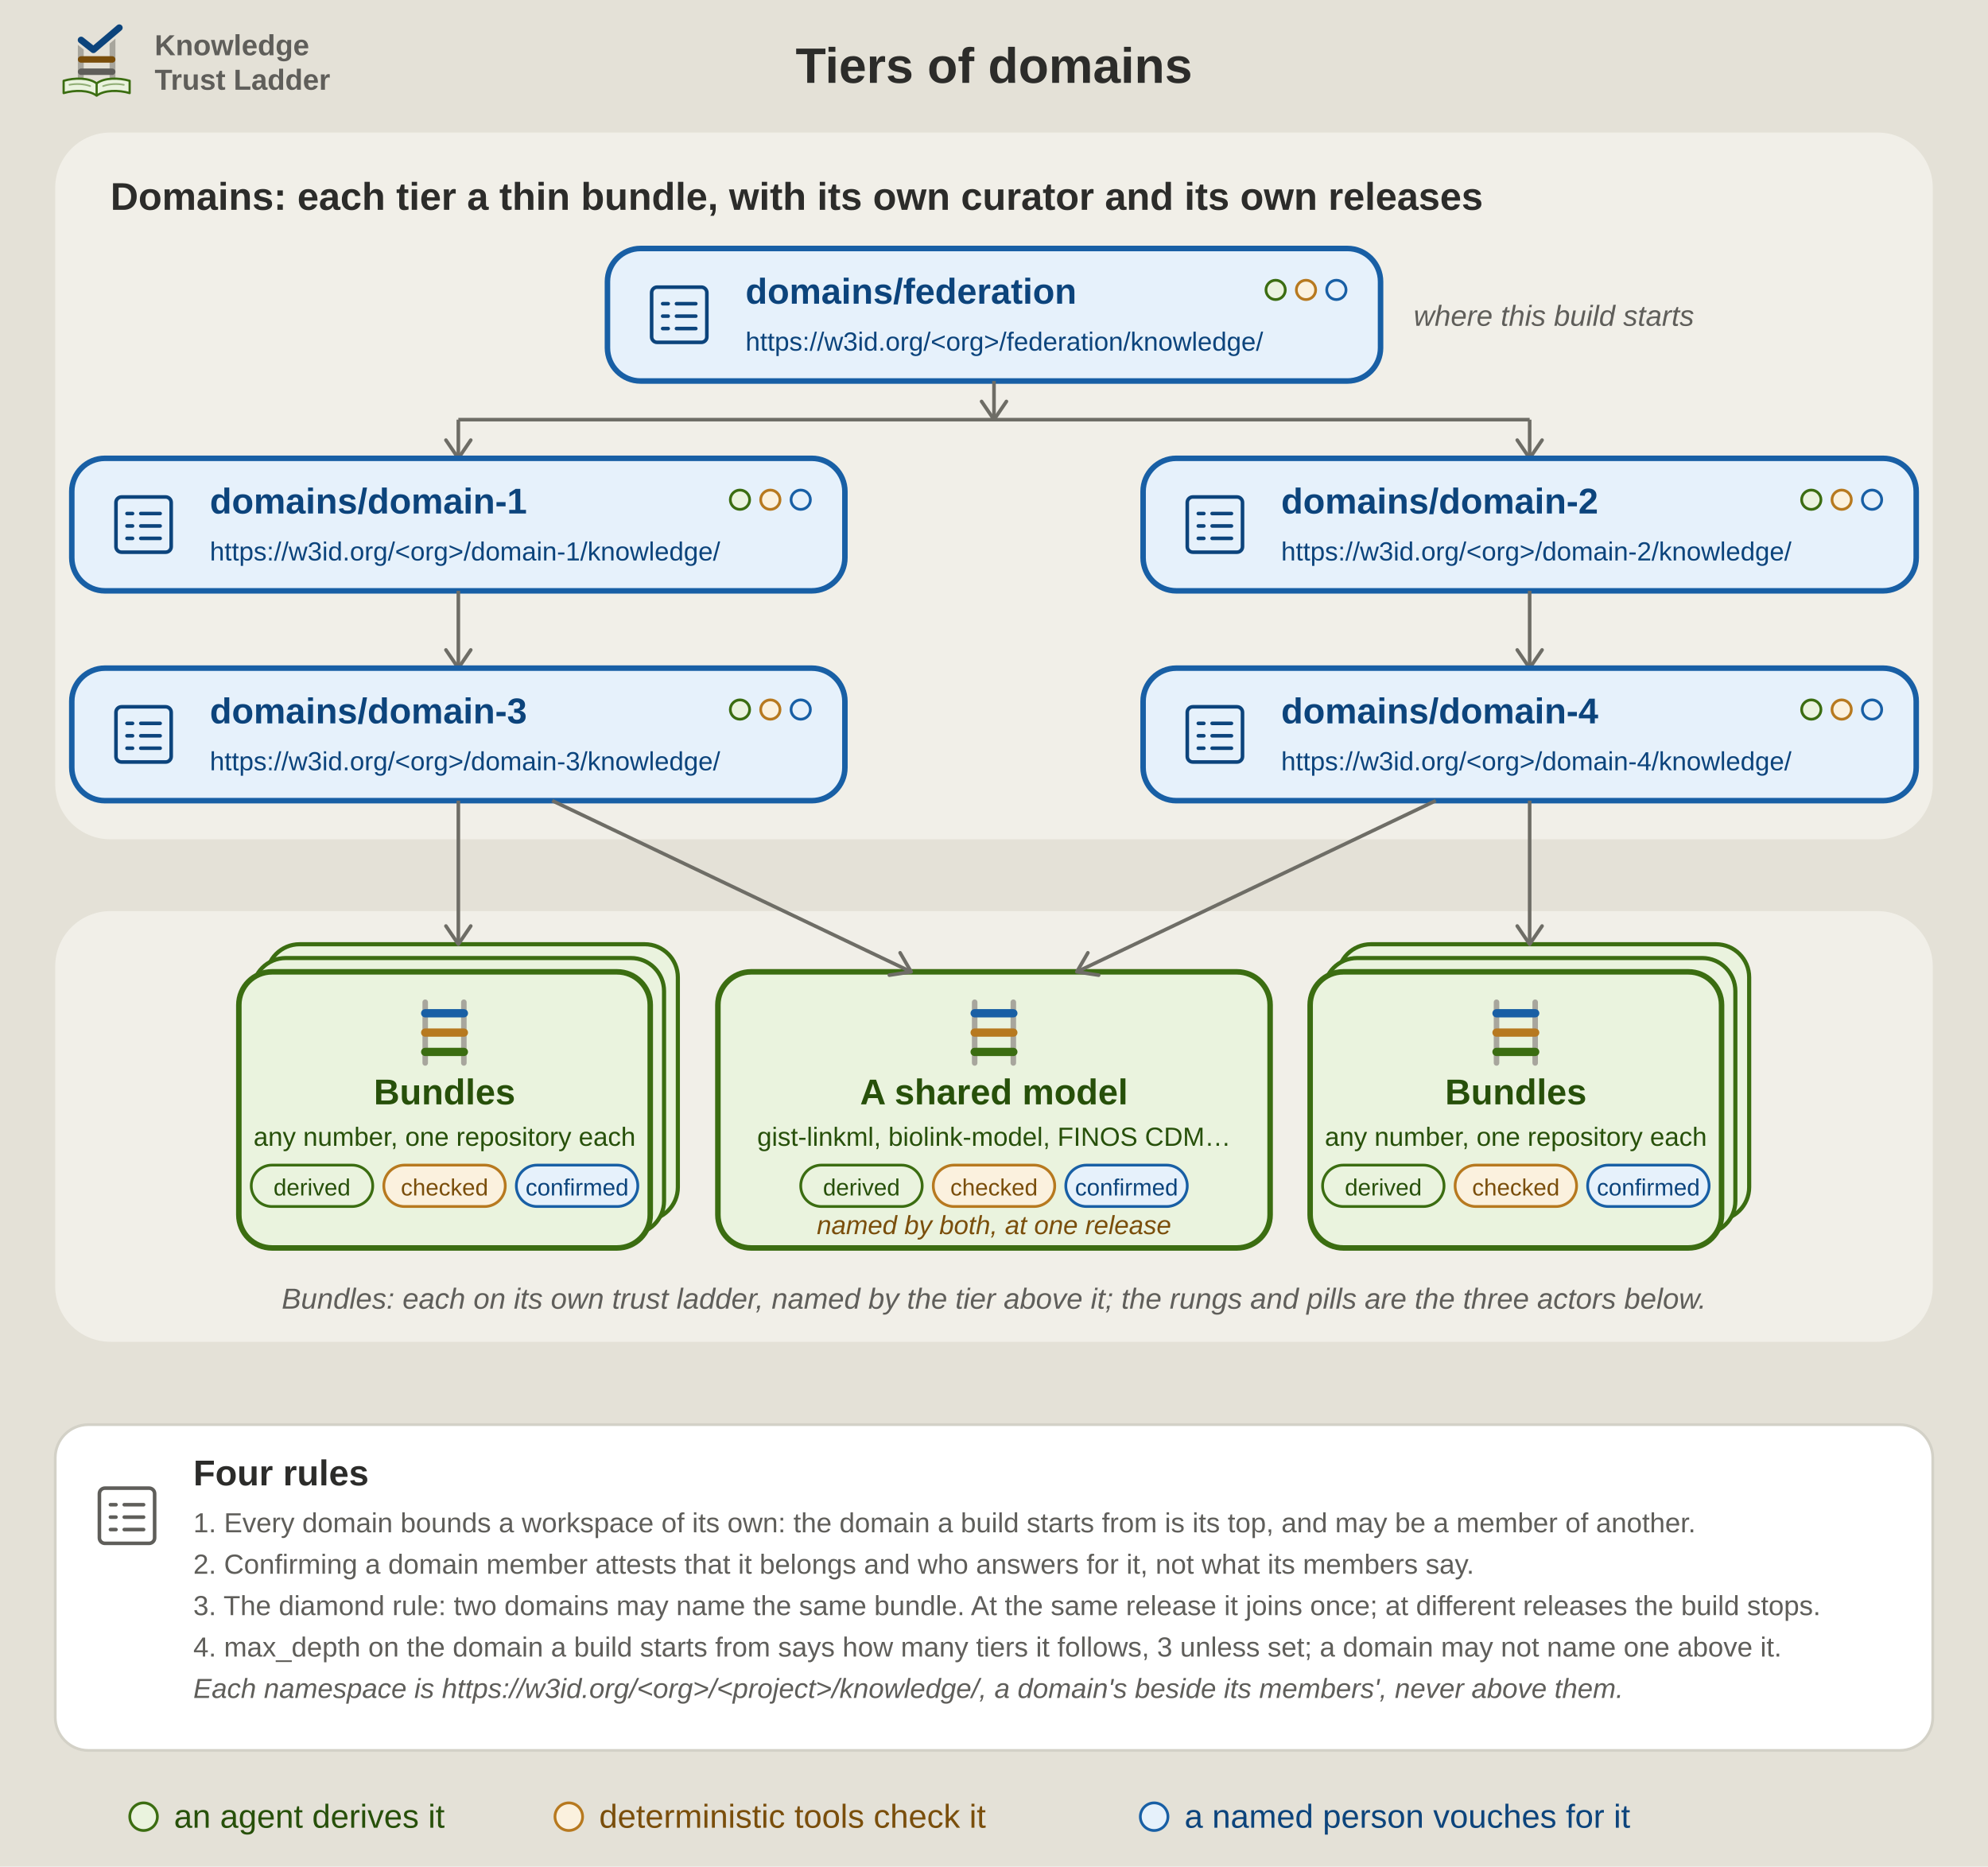
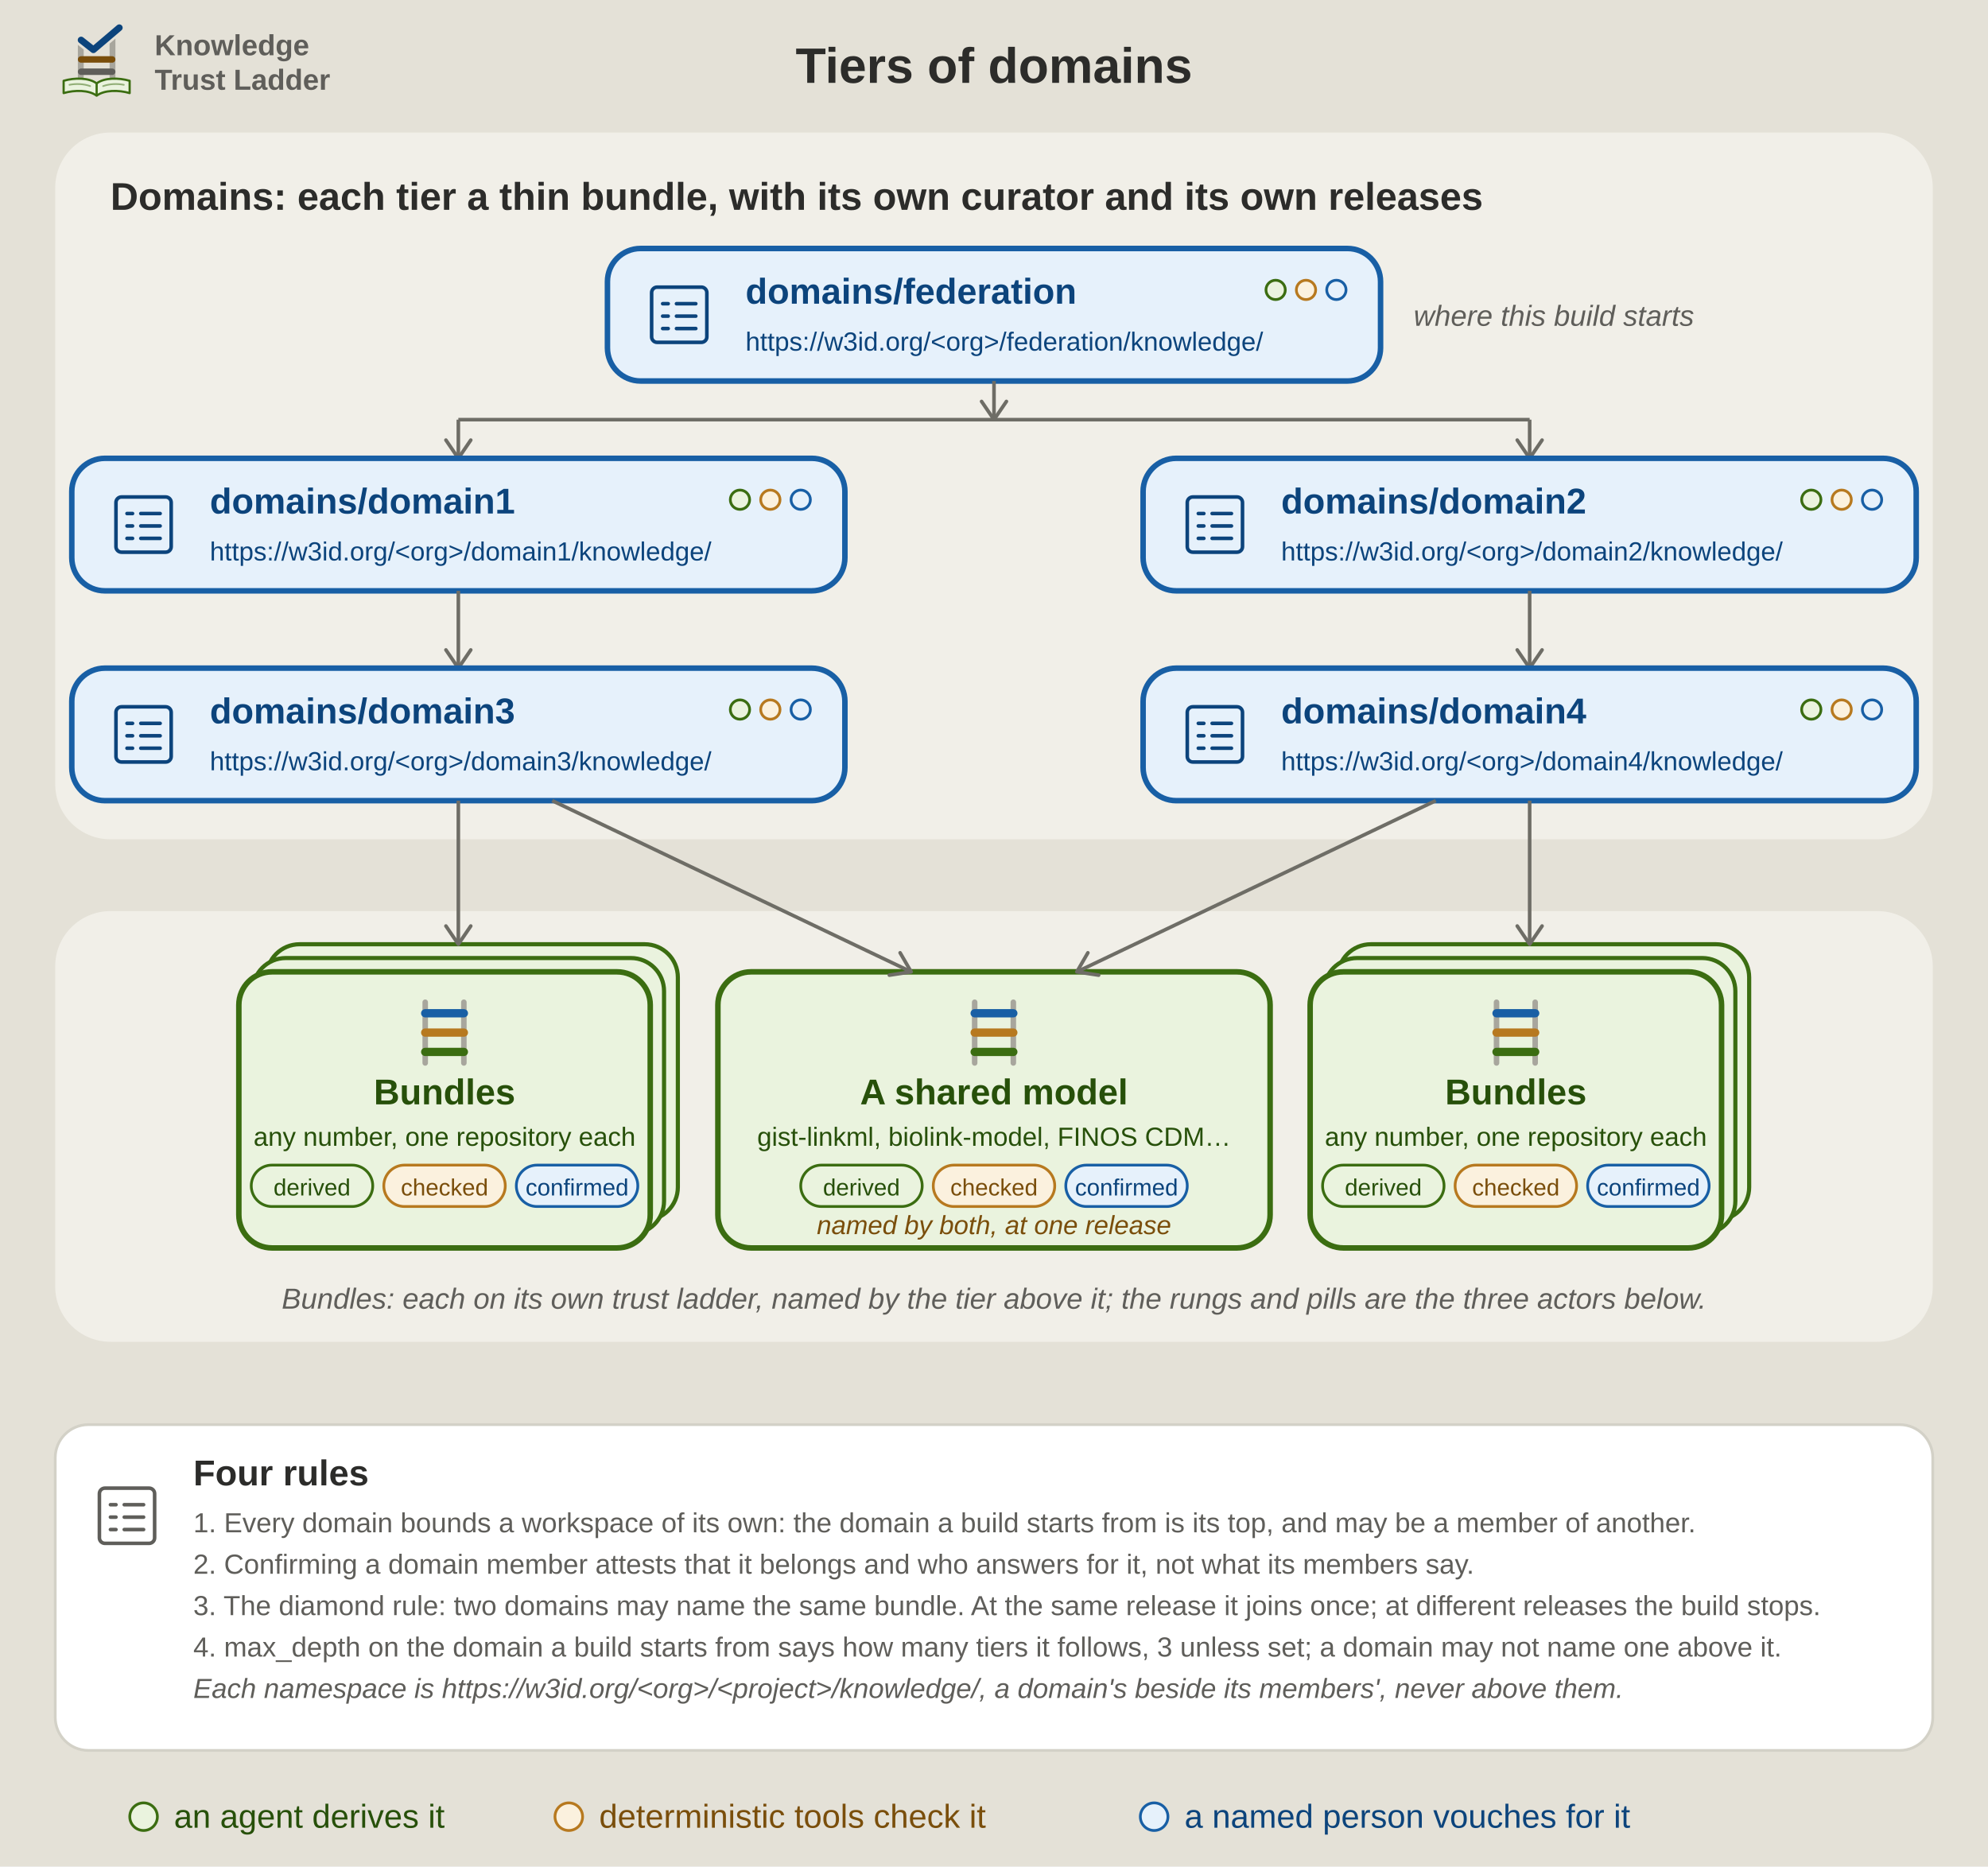
<svg xmlns="http://www.w3.org/2000/svg" width="720" height="676" viewBox="0 0 720 676" role="img" aria-labelledby="t d">
  <rect width="720" height="676" fill="#E4E1D7" />
  <g transform="translate(20,7) scale(0.46875)">
    <rect x="17.5" y="12" width="4.5" height="38" rx="2.25" fill="#A8A69D" />
    <rect x="42" y="12" width="4.5" height="38" rx="2.25" fill="#A8A69D" />
    <rect x="17.5" y="38" width="29" height="5" rx="2.5" fill="#5F5E5A" />
    <rect x="17.5" y="28.5" width="29" height="5" rx="2.5" fill="#7A4E0B" />
    <path d="M20 16 L29.5 23.5 L49.5 6.5" fill="none" stroke="#E4E1D7" stroke-width="9" stroke-linecap="round" stroke-linejoin="round" />
    <path d="M20 16 L29.5 23.5 L49.5 6.5" fill="none" stroke="#0C447C" stroke-width="5.2" stroke-linecap="round" stroke-linejoin="round" />
    <path d="M32 49.5 C26 45 15 45 6.5 47.5 v9.5 C15 54.5 26 54.5 32 59 C38 54.5 49 54.5 57.5 57 v-9.5 C49 45 38 45 32 49.5 z" fill="#EAF3DE" stroke="#3B6D11" stroke-width="1.7" stroke-linejoin="round" />
    <line x1="32" y1="49.5" x2="32" y2="59" stroke="#3B6D11" stroke-width="1.7" />
    <path d="M11 50.6 C16 49.6 22 49.8 27 51.6 M37 51.6 C42 49.8 48 49.6 53 50.6" fill="none" stroke="#3B6D11" stroke-opacity=".5" stroke-width="1.3" stroke-linecap="round" />
  </g>
  <text x="56" y="20" font-family="Arial, sans-serif" font-size="10.5" font-weight="700" fill="#5F5E5A">Knowledge</text>
  <text x="56" y="32.5" font-family="Arial, sans-serif" font-size="10.5" font-weight="700" fill="#5F5E5A">Trust Ladder</text>
  <text x="360" y="30" text-anchor="middle" font-family="Arial, sans-serif" font-size="18" font-weight="700" fill="#2C2C2A">Tiers of domains</text>
  <rect x="20" y="48" width="680" height="256" rx="20" fill="#F1EFE8" />
  <text x="40" y="76" font-family="Arial, sans-serif" font-size="14" font-weight="700" fill="#2C2C2A">Domains: each tier a thin bundle, with its own curator and its own releases</text>
  <rect x="220" y="90" width="280" height="48" rx="12" fill="#E6F1FB" stroke="#185FA5" stroke-width="2" />
  <g transform="translate(246,114)" stroke="#0C447C" stroke-width="1.3" fill="none" stroke-linecap="round" stroke-linejoin="round">
    <rect x="-10" y="-10" width="20" height="20" rx="2" />
    <line x1="-6" y1="-4" x2="-4" y2="-4" />
    <line x1="-1" y1="-4" x2="6" y2="-4" />
    <line x1="-6" y1="0.5" x2="-4" y2="0.5" />
    <line x1="-1" y1="0.5" x2="6" y2="0.5" />
    <line x1="-6" y1="5" x2="-4" y2="5" />
    <line x1="-1" y1="5" x2="6" y2="5" />
  </g>
  <text x="270" y="110" font-family="Arial, sans-serif" font-size="13" font-weight="700" fill="#0C447C">domains/federation</text>
  <text x="270" y="127" font-family="Arial, sans-serif" font-size="9.5" fill="#0C447C">https://w3id.org/&lt;org&gt;/federation/knowledge/</text>
  <circle cx="462" cy="105" r="3.5" fill="#EAF3DE" stroke="#3B6D11" stroke-width="1" />
  <circle cx="473" cy="105" r="3.5" fill="#FBF1DE" stroke="#B7791F" stroke-width="1" />
  <circle cx="484" cy="105" r="3.5" fill="#E6F1FB" stroke="#185FA5" stroke-width="1" />
  <text x="512" y="118" font-family="Arial, sans-serif" font-size="10.5" font-style="italic" fill="#5F5E5A">where this build starts</text>
  <line x1="360" y1="138" x2="360" y2="152" stroke="#6E6D66" stroke-width="1.3" />
  <path d="M355.5 145.4 L360 152 L364.5 145.4" fill="none" stroke="#6E6D66" stroke-width="1.3" stroke-linecap="round" stroke-linejoin="round" />
  <line x1="166" y1="152" x2="554" y2="152" stroke="#6E6D66" stroke-width="1.3" />
  <line x1="166" y1="152" x2="166" y2="166" stroke="#6E6D66" stroke-width="1.3" />
  <path d="M161.5 159.4 L166 166 L170.5 159.4" fill="none" stroke="#6E6D66" stroke-width="1.3" stroke-linecap="round" stroke-linejoin="round" />
  <line x1="554" y1="152" x2="554" y2="166" stroke="#6E6D66" stroke-width="1.3" />
  <path d="M549.5 159.4 L554 166 L558.5 159.4" fill="none" stroke="#6E6D66" stroke-width="1.3" stroke-linecap="round" stroke-linejoin="round" />
  <rect x="26" y="166" width="280" height="48" rx="12" fill="#E6F1FB" stroke="#185FA5" stroke-width="2" />
  <g transform="translate(52,190)" stroke="#0C447C" stroke-width="1.3" fill="none" stroke-linecap="round" stroke-linejoin="round">
    <rect x="-10" y="-10" width="20" height="20" rx="2" />
    <line x1="-6" y1="-4" x2="-4" y2="-4" />
    <line x1="-1" y1="-4" x2="6" y2="-4" />
    <line x1="-6" y1="0.5" x2="-4" y2="0.5" />
    <line x1="-1" y1="0.5" x2="6" y2="0.5" />
    <line x1="-6" y1="5" x2="-4" y2="5" />
    <line x1="-1" y1="5" x2="6" y2="5" />
  </g>
-   <text x="76" y="186" font-family="Arial, sans-serif" font-size="13" font-weight="700" fill="#0C447C">domains/domain-1</text>
-   <text x="76" y="203" font-family="Arial, sans-serif" font-size="9.5" fill="#0C447C">https://w3id.org/&lt;org&gt;/domain-1/knowledge/</text>
+   <text x="76" y="186" font-family="Arial, sans-serif" font-size="13" font-weight="700" fill="#0C447C">domains/domain1</text>
+   <text x="76" y="203" font-family="Arial, sans-serif" font-size="9.5" fill="#0C447C">https://w3id.org/&lt;org&gt;/domain1/knowledge/</text>
  <circle cx="268" cy="181" r="3.5" fill="#EAF3DE" stroke="#3B6D11" stroke-width="1" />
  <circle cx="279" cy="181" r="3.5" fill="#FBF1DE" stroke="#B7791F" stroke-width="1" />
  <circle cx="290" cy="181" r="3.5" fill="#E6F1FB" stroke="#185FA5" stroke-width="1" />
  <rect x="414" y="166" width="280" height="48" rx="12" fill="#E6F1FB" stroke="#185FA5" stroke-width="2" />
  <g transform="translate(440,190)" stroke="#0C447C" stroke-width="1.3" fill="none" stroke-linecap="round" stroke-linejoin="round">
    <rect x="-10" y="-10" width="20" height="20" rx="2" />
    <line x1="-6" y1="-4" x2="-4" y2="-4" />
    <line x1="-1" y1="-4" x2="6" y2="-4" />
    <line x1="-6" y1="0.5" x2="-4" y2="0.5" />
    <line x1="-1" y1="0.5" x2="6" y2="0.5" />
    <line x1="-6" y1="5" x2="-4" y2="5" />
    <line x1="-1" y1="5" x2="6" y2="5" />
  </g>
-   <text x="464" y="186" font-family="Arial, sans-serif" font-size="13" font-weight="700" fill="#0C447C">domains/domain-2</text>
-   <text x="464" y="203" font-family="Arial, sans-serif" font-size="9.5" fill="#0C447C">https://w3id.org/&lt;org&gt;/domain-2/knowledge/</text>
+   <text x="464" y="186" font-family="Arial, sans-serif" font-size="13" font-weight="700" fill="#0C447C">domains/domain2</text>
+   <text x="464" y="203" font-family="Arial, sans-serif" font-size="9.5" fill="#0C447C">https://w3id.org/&lt;org&gt;/domain2/knowledge/</text>
  <circle cx="656" cy="181" r="3.5" fill="#EAF3DE" stroke="#3B6D11" stroke-width="1" />
  <circle cx="667" cy="181" r="3.5" fill="#FBF1DE" stroke="#B7791F" stroke-width="1" />
  <circle cx="678" cy="181" r="3.5" fill="#E6F1FB" stroke="#185FA5" stroke-width="1" />
  <line x1="166" y1="214" x2="166" y2="242" stroke="#6E6D66" stroke-width="1.3" />
  <path d="M161.5 235.4 L166 242 L170.5 235.4" fill="none" stroke="#6E6D66" stroke-width="1.3" stroke-linecap="round" stroke-linejoin="round" />
  <line x1="554" y1="214" x2="554" y2="242" stroke="#6E6D66" stroke-width="1.3" />
  <path d="M549.5 235.4 L554 242 L558.5 235.4" fill="none" stroke="#6E6D66" stroke-width="1.3" stroke-linecap="round" stroke-linejoin="round" />
  <rect x="26" y="242" width="280" height="48" rx="12" fill="#E6F1FB" stroke="#185FA5" stroke-width="2" />
  <g transform="translate(52,266)" stroke="#0C447C" stroke-width="1.3" fill="none" stroke-linecap="round" stroke-linejoin="round">
    <rect x="-10" y="-10" width="20" height="20" rx="2" />
    <line x1="-6" y1="-4" x2="-4" y2="-4" />
    <line x1="-1" y1="-4" x2="6" y2="-4" />
    <line x1="-6" y1="0.5" x2="-4" y2="0.5" />
    <line x1="-1" y1="0.5" x2="6" y2="0.5" />
    <line x1="-6" y1="5" x2="-4" y2="5" />
    <line x1="-1" y1="5" x2="6" y2="5" />
  </g>
-   <text x="76" y="262" font-family="Arial, sans-serif" font-size="13" font-weight="700" fill="#0C447C">domains/domain-3</text>
-   <text x="76" y="279" font-family="Arial, sans-serif" font-size="9.5" fill="#0C447C">https://w3id.org/&lt;org&gt;/domain-3/knowledge/</text>
+   <text x="76" y="262" font-family="Arial, sans-serif" font-size="13" font-weight="700" fill="#0C447C">domains/domain3</text>
+   <text x="76" y="279" font-family="Arial, sans-serif" font-size="9.5" fill="#0C447C">https://w3id.org/&lt;org&gt;/domain3/knowledge/</text>
  <circle cx="268" cy="257" r="3.5" fill="#EAF3DE" stroke="#3B6D11" stroke-width="1" />
  <circle cx="279" cy="257" r="3.5" fill="#FBF1DE" stroke="#B7791F" stroke-width="1" />
  <circle cx="290" cy="257" r="3.5" fill="#E6F1FB" stroke="#185FA5" stroke-width="1" />
  <rect x="414" y="242" width="280" height="48" rx="12" fill="#E6F1FB" stroke="#185FA5" stroke-width="2" />
  <g transform="translate(440,266)" stroke="#0C447C" stroke-width="1.3" fill="none" stroke-linecap="round" stroke-linejoin="round">
    <rect x="-10" y="-10" width="20" height="20" rx="2" />
    <line x1="-6" y1="-4" x2="-4" y2="-4" />
    <line x1="-1" y1="-4" x2="6" y2="-4" />
    <line x1="-6" y1="0.5" x2="-4" y2="0.5" />
    <line x1="-1" y1="0.5" x2="6" y2="0.5" />
    <line x1="-6" y1="5" x2="-4" y2="5" />
    <line x1="-1" y1="5" x2="6" y2="5" />
  </g>
-   <text x="464" y="262" font-family="Arial, sans-serif" font-size="13" font-weight="700" fill="#0C447C">domains/domain-4</text>
-   <text x="464" y="279" font-family="Arial, sans-serif" font-size="9.5" fill="#0C447C">https://w3id.org/&lt;org&gt;/domain-4/knowledge/</text>
+   <text x="464" y="262" font-family="Arial, sans-serif" font-size="13" font-weight="700" fill="#0C447C">domains/domain4</text>
+   <text x="464" y="279" font-family="Arial, sans-serif" font-size="9.5" fill="#0C447C">https://w3id.org/&lt;org&gt;/domain4/knowledge/</text>
  <circle cx="656" cy="257" r="3.5" fill="#EAF3DE" stroke="#3B6D11" stroke-width="1" />
  <circle cx="667" cy="257" r="3.5" fill="#FBF1DE" stroke="#B7791F" stroke-width="1" />
  <circle cx="678" cy="257" r="3.5" fill="#E6F1FB" stroke="#185FA5" stroke-width="1" />
  <rect x="20" y="330" width="680" height="156" rx="20" fill="#F1EFE8" />
  <rect x="96.5" y="342" width="149" height="100" rx="12" fill="#EAF3DE" stroke="#3B6D11" stroke-width="1.5" />
  <rect x="91.5" y="347" width="149" height="100" rx="12" fill="#EAF3DE" stroke="#3B6D11" stroke-width="1.5" />
  <rect x="86.5" y="352" width="149" height="100" rx="12" fill="#EAF3DE" stroke="#3B6D11" stroke-width="2" />
  <g transform="translate(161.0,374)" stroke-linecap="round">
    <line x1="-7" y1="-11" x2="-7" y2="11" stroke="#A8A69D" stroke-width="2" />
    <line x1="7" y1="-11" x2="7" y2="11" stroke="#A8A69D" stroke-width="2" />
    <line x1="-7" y1="7" x2="7" y2="7" stroke="#3B6D11" stroke-width="3" />
    <line x1="-7" y1="0" x2="7" y2="0" stroke="#B7791F" stroke-width="3" />
    <line x1="-7" y1="-7" x2="7" y2="-7" stroke="#185FA5" stroke-width="3" />
  </g>
  <text x="161.0" y="400" text-anchor="middle" font-family="Arial, sans-serif" font-size="13" font-weight="700" fill="#27500A">Bundles</text>
  <text x="161.0" y="415" text-anchor="middle" font-family="Arial, sans-serif" font-size="9.5" fill="#27500A">any number, one repository each</text>
  <rect x="91.0" y="422" width="44" height="15" rx="7.5" fill="#EAF3DE" stroke="#3B6D11" stroke-width="1" />
  <text x="113.0" y="433" text-anchor="middle" font-family="Arial, sans-serif" font-size="8.5" fill="#27500A">derived</text>
  <rect x="139.0" y="422" width="44" height="15" rx="7.5" fill="#FBF1DE" stroke="#B7791F" stroke-width="1" />
  <text x="161.0" y="433" text-anchor="middle" font-family="Arial, sans-serif" font-size="8.5" fill="#7A4E0B">checked</text>
  <rect x="187.0" y="422" width="44" height="15" rx="7.5" fill="#E6F1FB" stroke="#185FA5" stroke-width="1" />
  <text x="209.0" y="433" text-anchor="middle" font-family="Arial, sans-serif" font-size="8.5" fill="#0C447C">confirmed</text>
  <rect x="260" y="352" width="200" height="100" rx="12" fill="#EAF3DE" stroke="#3B6D11" stroke-width="2" />
  <g transform="translate(360.0,374)" stroke-linecap="round">
    <line x1="-7" y1="-11" x2="-7" y2="11" stroke="#A8A69D" stroke-width="2" />
    <line x1="7" y1="-11" x2="7" y2="11" stroke="#A8A69D" stroke-width="2" />
    <line x1="-7" y1="7" x2="7" y2="7" stroke="#3B6D11" stroke-width="3" />
    <line x1="-7" y1="0" x2="7" y2="0" stroke="#B7791F" stroke-width="3" />
    <line x1="-7" y1="-7" x2="7" y2="-7" stroke="#185FA5" stroke-width="3" />
  </g>
  <text x="360.0" y="400" text-anchor="middle" font-family="Arial, sans-serif" font-size="13" font-weight="700" fill="#27500A">A shared model</text>
  <text x="360.0" y="415" text-anchor="middle" font-family="Arial, sans-serif" font-size="9.5" fill="#27500A">gist-linkml, biolink-model, FINOS CDM…</text>
  <rect x="290.0" y="422" width="44" height="15" rx="7.5" fill="#EAF3DE" stroke="#3B6D11" stroke-width="1" />
  <text x="312.0" y="433" text-anchor="middle" font-family="Arial, sans-serif" font-size="8.5" fill="#27500A">derived</text>
  <rect x="338.0" y="422" width="44" height="15" rx="7.5" fill="#FBF1DE" stroke="#B7791F" stroke-width="1" />
  <text x="360.0" y="433" text-anchor="middle" font-family="Arial, sans-serif" font-size="8.5" fill="#7A4E0B">checked</text>
  <rect x="386.0" y="422" width="44" height="15" rx="7.5" fill="#E6F1FB" stroke="#185FA5" stroke-width="1" />
  <text x="408.0" y="433" text-anchor="middle" font-family="Arial, sans-serif" font-size="8.5" fill="#0C447C">confirmed</text>
  <text x="360.0" y="447" text-anchor="middle" font-family="Arial, sans-serif" font-size="9.5" font-style="italic" fill="#7A4E0B">named by both, at one release</text>
  <rect x="484.5" y="342" width="149" height="100" rx="12" fill="#EAF3DE" stroke="#3B6D11" stroke-width="1.5" />
  <rect x="479.5" y="347" width="149" height="100" rx="12" fill="#EAF3DE" stroke="#3B6D11" stroke-width="1.5" />
  <rect x="474.5" y="352" width="149" height="100" rx="12" fill="#EAF3DE" stroke="#3B6D11" stroke-width="2" />
  <g transform="translate(549.0,374)" stroke-linecap="round">
    <line x1="-7" y1="-11" x2="-7" y2="11" stroke="#A8A69D" stroke-width="2" />
    <line x1="7" y1="-11" x2="7" y2="11" stroke="#A8A69D" stroke-width="2" />
    <line x1="-7" y1="7" x2="7" y2="7" stroke="#3B6D11" stroke-width="3" />
    <line x1="-7" y1="0" x2="7" y2="0" stroke="#B7791F" stroke-width="3" />
    <line x1="-7" y1="-7" x2="7" y2="-7" stroke="#185FA5" stroke-width="3" />
  </g>
  <text x="549.0" y="400" text-anchor="middle" font-family="Arial, sans-serif" font-size="13" font-weight="700" fill="#27500A">Bundles</text>
  <text x="549.0" y="415" text-anchor="middle" font-family="Arial, sans-serif" font-size="9.5" fill="#27500A">any number, one repository each</text>
  <rect x="479.0" y="422" width="44" height="15" rx="7.5" fill="#EAF3DE" stroke="#3B6D11" stroke-width="1" />
  <text x="501.0" y="433" text-anchor="middle" font-family="Arial, sans-serif" font-size="8.5" fill="#27500A">derived</text>
  <rect x="527.0" y="422" width="44" height="15" rx="7.5" fill="#FBF1DE" stroke="#B7791F" stroke-width="1" />
  <text x="549.0" y="433" text-anchor="middle" font-family="Arial, sans-serif" font-size="8.5" fill="#7A4E0B">checked</text>
  <rect x="575.0" y="422" width="44" height="15" rx="7.5" fill="#E6F1FB" stroke="#185FA5" stroke-width="1" />
  <text x="597.0" y="433" text-anchor="middle" font-family="Arial, sans-serif" font-size="8.5" fill="#0C447C">confirmed</text>
  <text x="360" y="474" text-anchor="middle" font-family="Arial, sans-serif" font-size="10.5" font-style="italic" fill="#5F5E5A">Bundles: each on its own trust ladder, named by the tier above it; the rungs and pills are the three actors below.</text>
  <line x1="166" y1="290" x2="166" y2="342" stroke="#6E6D66" stroke-width="1.3" />
  <path d="M161.5 335.4 L166 342 L170.5 335.4" fill="none" stroke="#6E6D66" stroke-width="1.3" stroke-linecap="round" stroke-linejoin="round" />
  <line x1="554" y1="290" x2="554" y2="342" stroke="#6E6D66" stroke-width="1.3" />
  <path d="M549.5 335.4 L554 342 L558.5 335.4" fill="none" stroke="#6E6D66" stroke-width="1.3" stroke-linecap="round" stroke-linejoin="round" />
  <line x1="200" y1="290" x2="330" y2="352" stroke="#6E6D66" stroke-width="1.3" />
  <path d="M326.0 345.1 L330 352 L322.1 353.2" fill="none" stroke="#6E6D66" stroke-width="1.3" stroke-linecap="round" stroke-linejoin="round" />
  <line x1="520" y1="290" x2="390" y2="352" stroke="#6E6D66" stroke-width="1.3" />
  <path d="M397.9 353.2 L390 352 L394.0 345.1" fill="none" stroke="#6E6D66" stroke-width="1.3" stroke-linecap="round" stroke-linejoin="round" />
  <rect x="20" y="516" width="680" height="118" rx="12" fill="#ffffff" stroke="#D3D1C7" stroke-width="1" />
  <g transform="translate(46,549)" stroke="#5F5E5A" stroke-width="1.3" fill="none" stroke-linecap="round" stroke-linejoin="round">
    <rect x="-10" y="-10" width="20" height="20" rx="2" />
    <line x1="-6" y1="-4" x2="-4" y2="-4" />
    <line x1="-1" y1="-4" x2="6" y2="-4" />
    <line x1="-6" y1="0.5" x2="-4" y2="0.5" />
    <line x1="-1" y1="0.5" x2="6" y2="0.5" />
    <line x1="-6" y1="5" x2="-4" y2="5" />
    <line x1="-1" y1="5" x2="6" y2="5" />
  </g>
  <text x="70" y="538" font-family="Arial, sans-serif" font-size="13" font-weight="700" fill="#2C2C2A">Four rules</text>
  <text x="70" y="555" font-family="Arial, sans-serif" font-size="10" fill="#5F5E5A">1. Every domain bounds a workspace of its own: the domain a build starts from is its top, and may be a member of another.</text>
  <text x="70" y="570" font-family="Arial, sans-serif" font-size="10" fill="#5F5E5A">2. Confirming a domain member attests that it belongs and who answers for it, not what its members say.</text>
  <text x="70" y="585" font-family="Arial, sans-serif" font-size="10" fill="#5F5E5A">3. The diamond rule: two domains may name the same bundle. At the same release it joins once; at different releases the build stops.</text>
  <text x="70" y="600" font-family="Arial, sans-serif" font-size="10" fill="#5F5E5A">4. max_depth on the domain a build starts from says how many tiers it follows, 3 unless set; a domain may not name one above it.</text>
  <text x="70" y="615" font-family="Arial, sans-serif" font-size="10" font-style="italic" fill="#5F5E5A">Each namespace is https://w3id.org/&lt;org&gt;/&lt;project&gt;/knowledge/, a domain's beside its members', never above them.</text>
  <circle cx="52" cy="658" r="5" fill="#EAF3DE" stroke="#3B6D11" stroke-width="1" />
  <text x="63" y="662" font-family="Arial, sans-serif" font-size="12" fill="#27500A">an agent derives it</text>
  <circle cx="206" cy="658" r="5" fill="#FBF1DE" stroke="#B7791F" stroke-width="1" />
  <text x="217" y="662" font-family="Arial, sans-serif" font-size="12" fill="#7A4E0B">deterministic tools check it</text>
  <circle cx="418" cy="658" r="5" fill="#E6F1FB" stroke="#185FA5" stroke-width="1" />
  <text x="429" y="662" font-family="Arial, sans-serif" font-size="12" fill="#0C447C">a named person vouches for it</text>
</svg>
